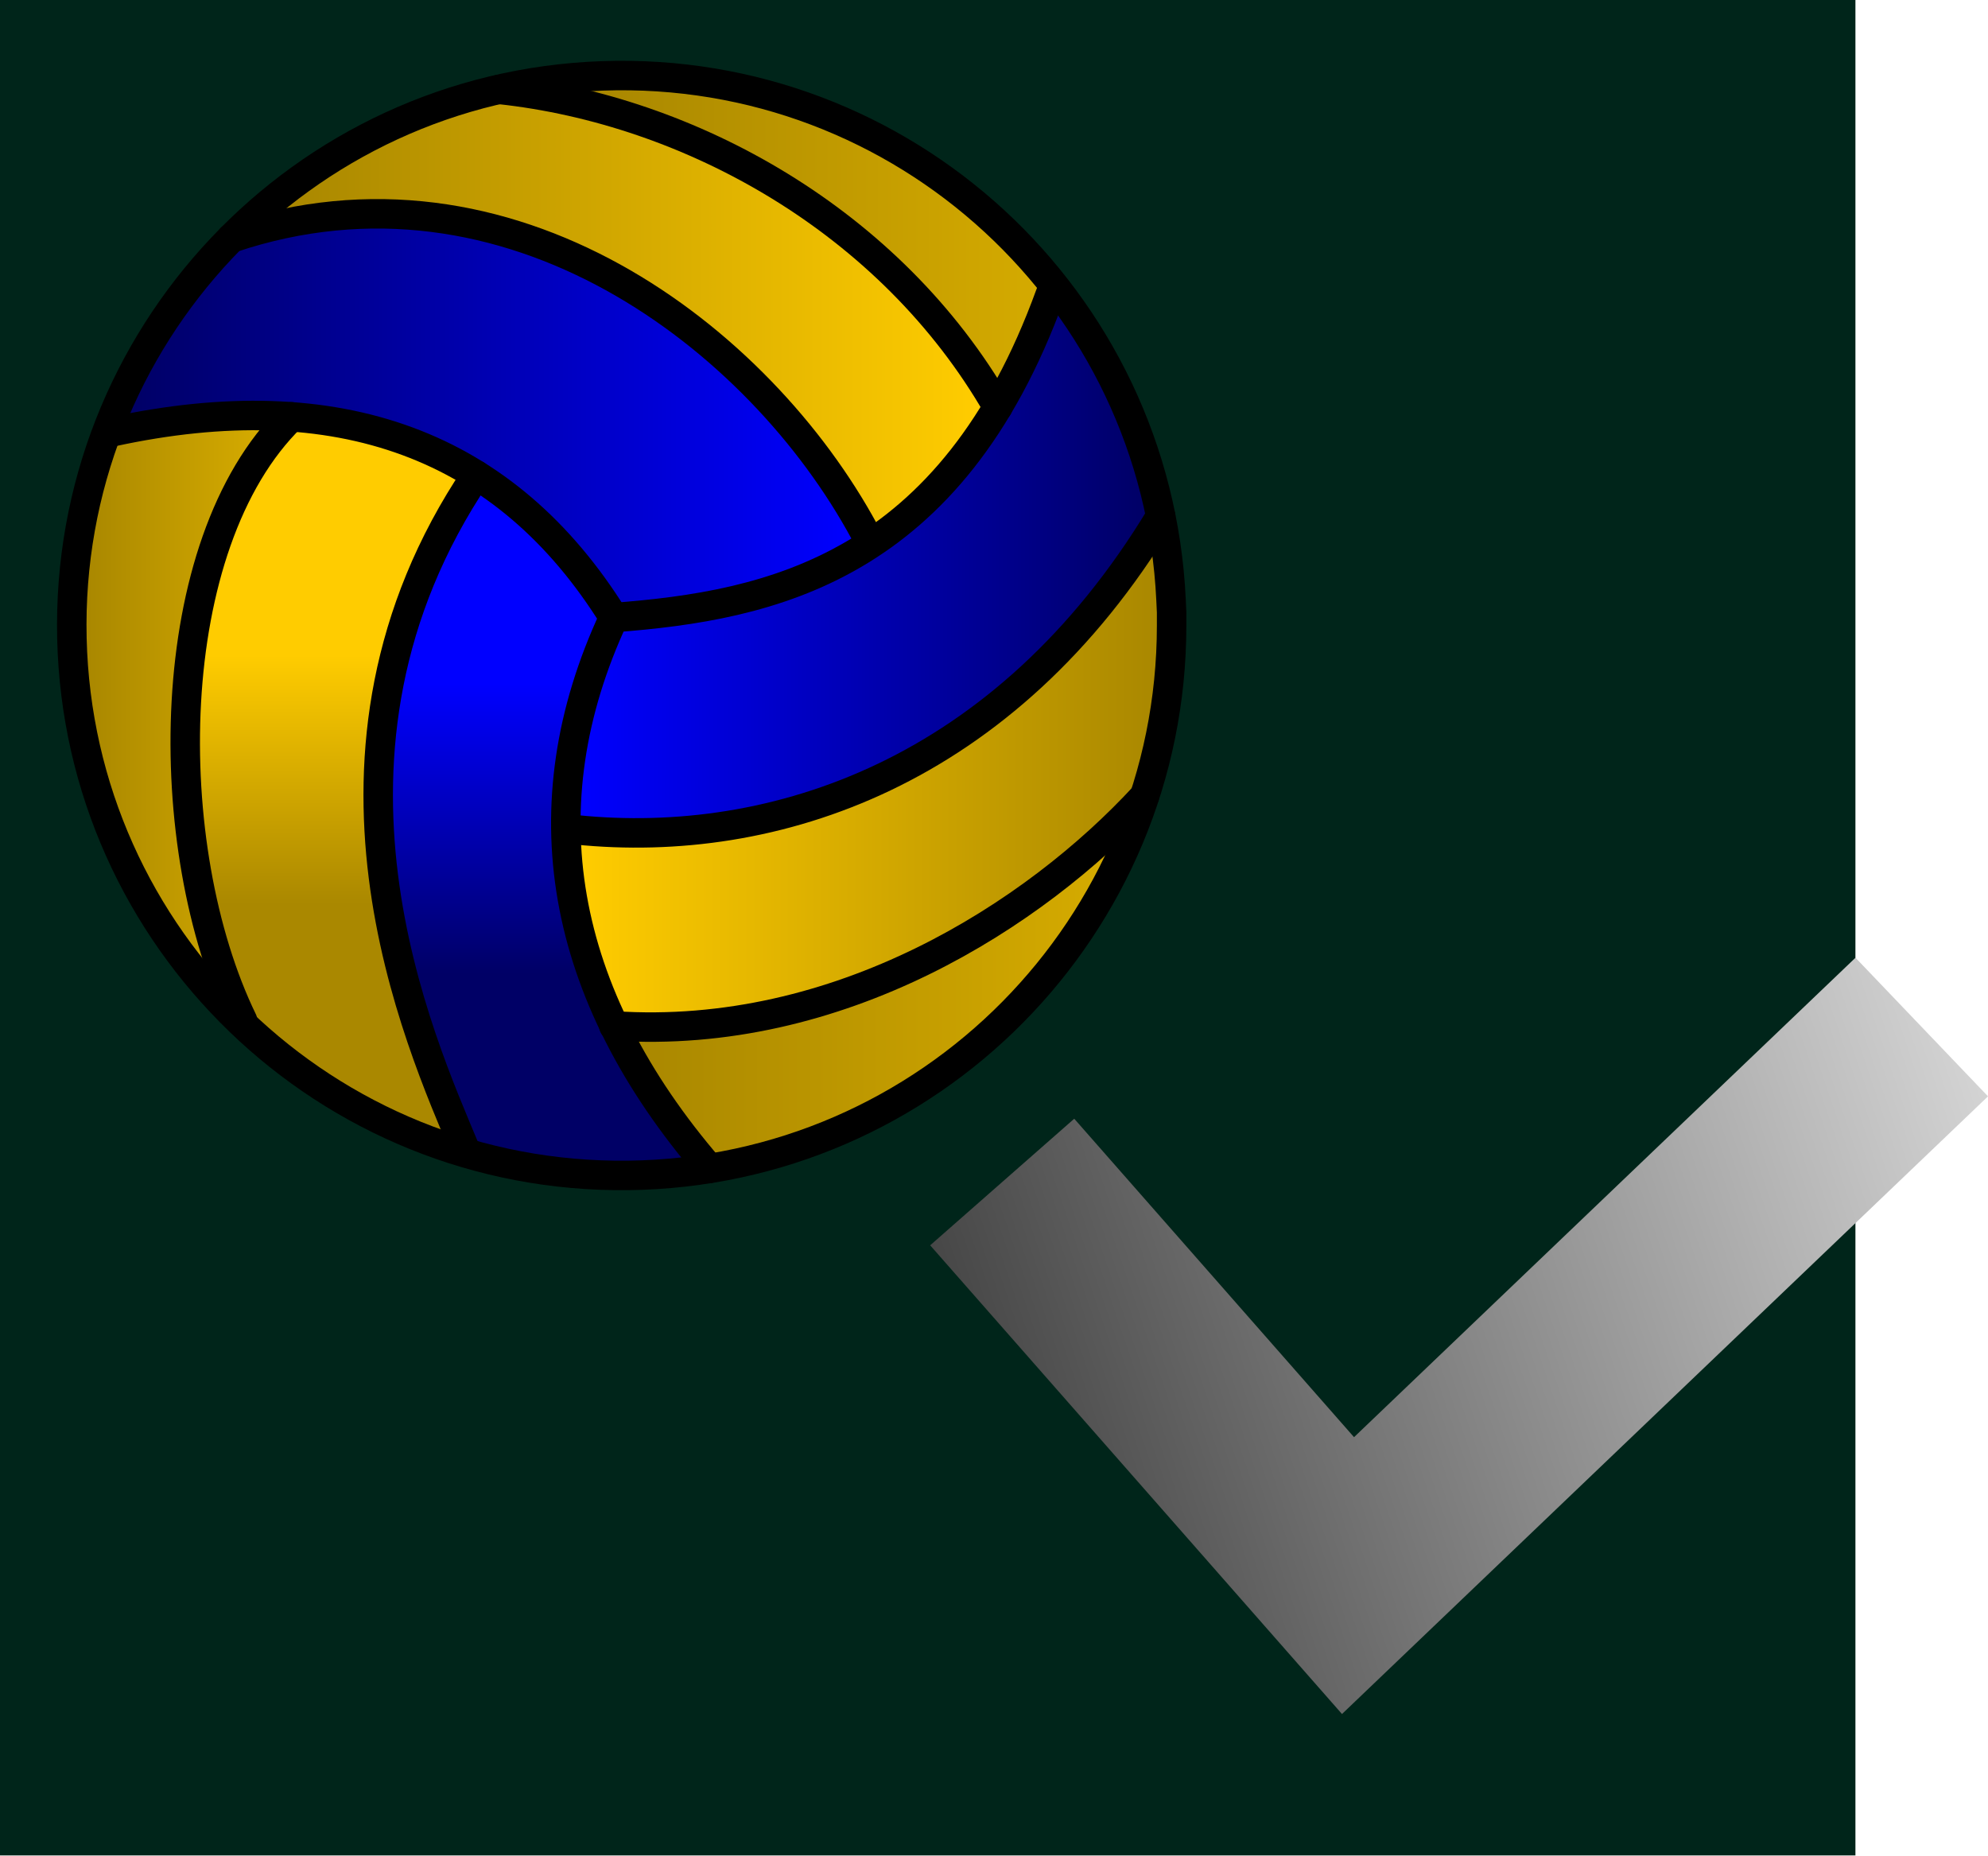
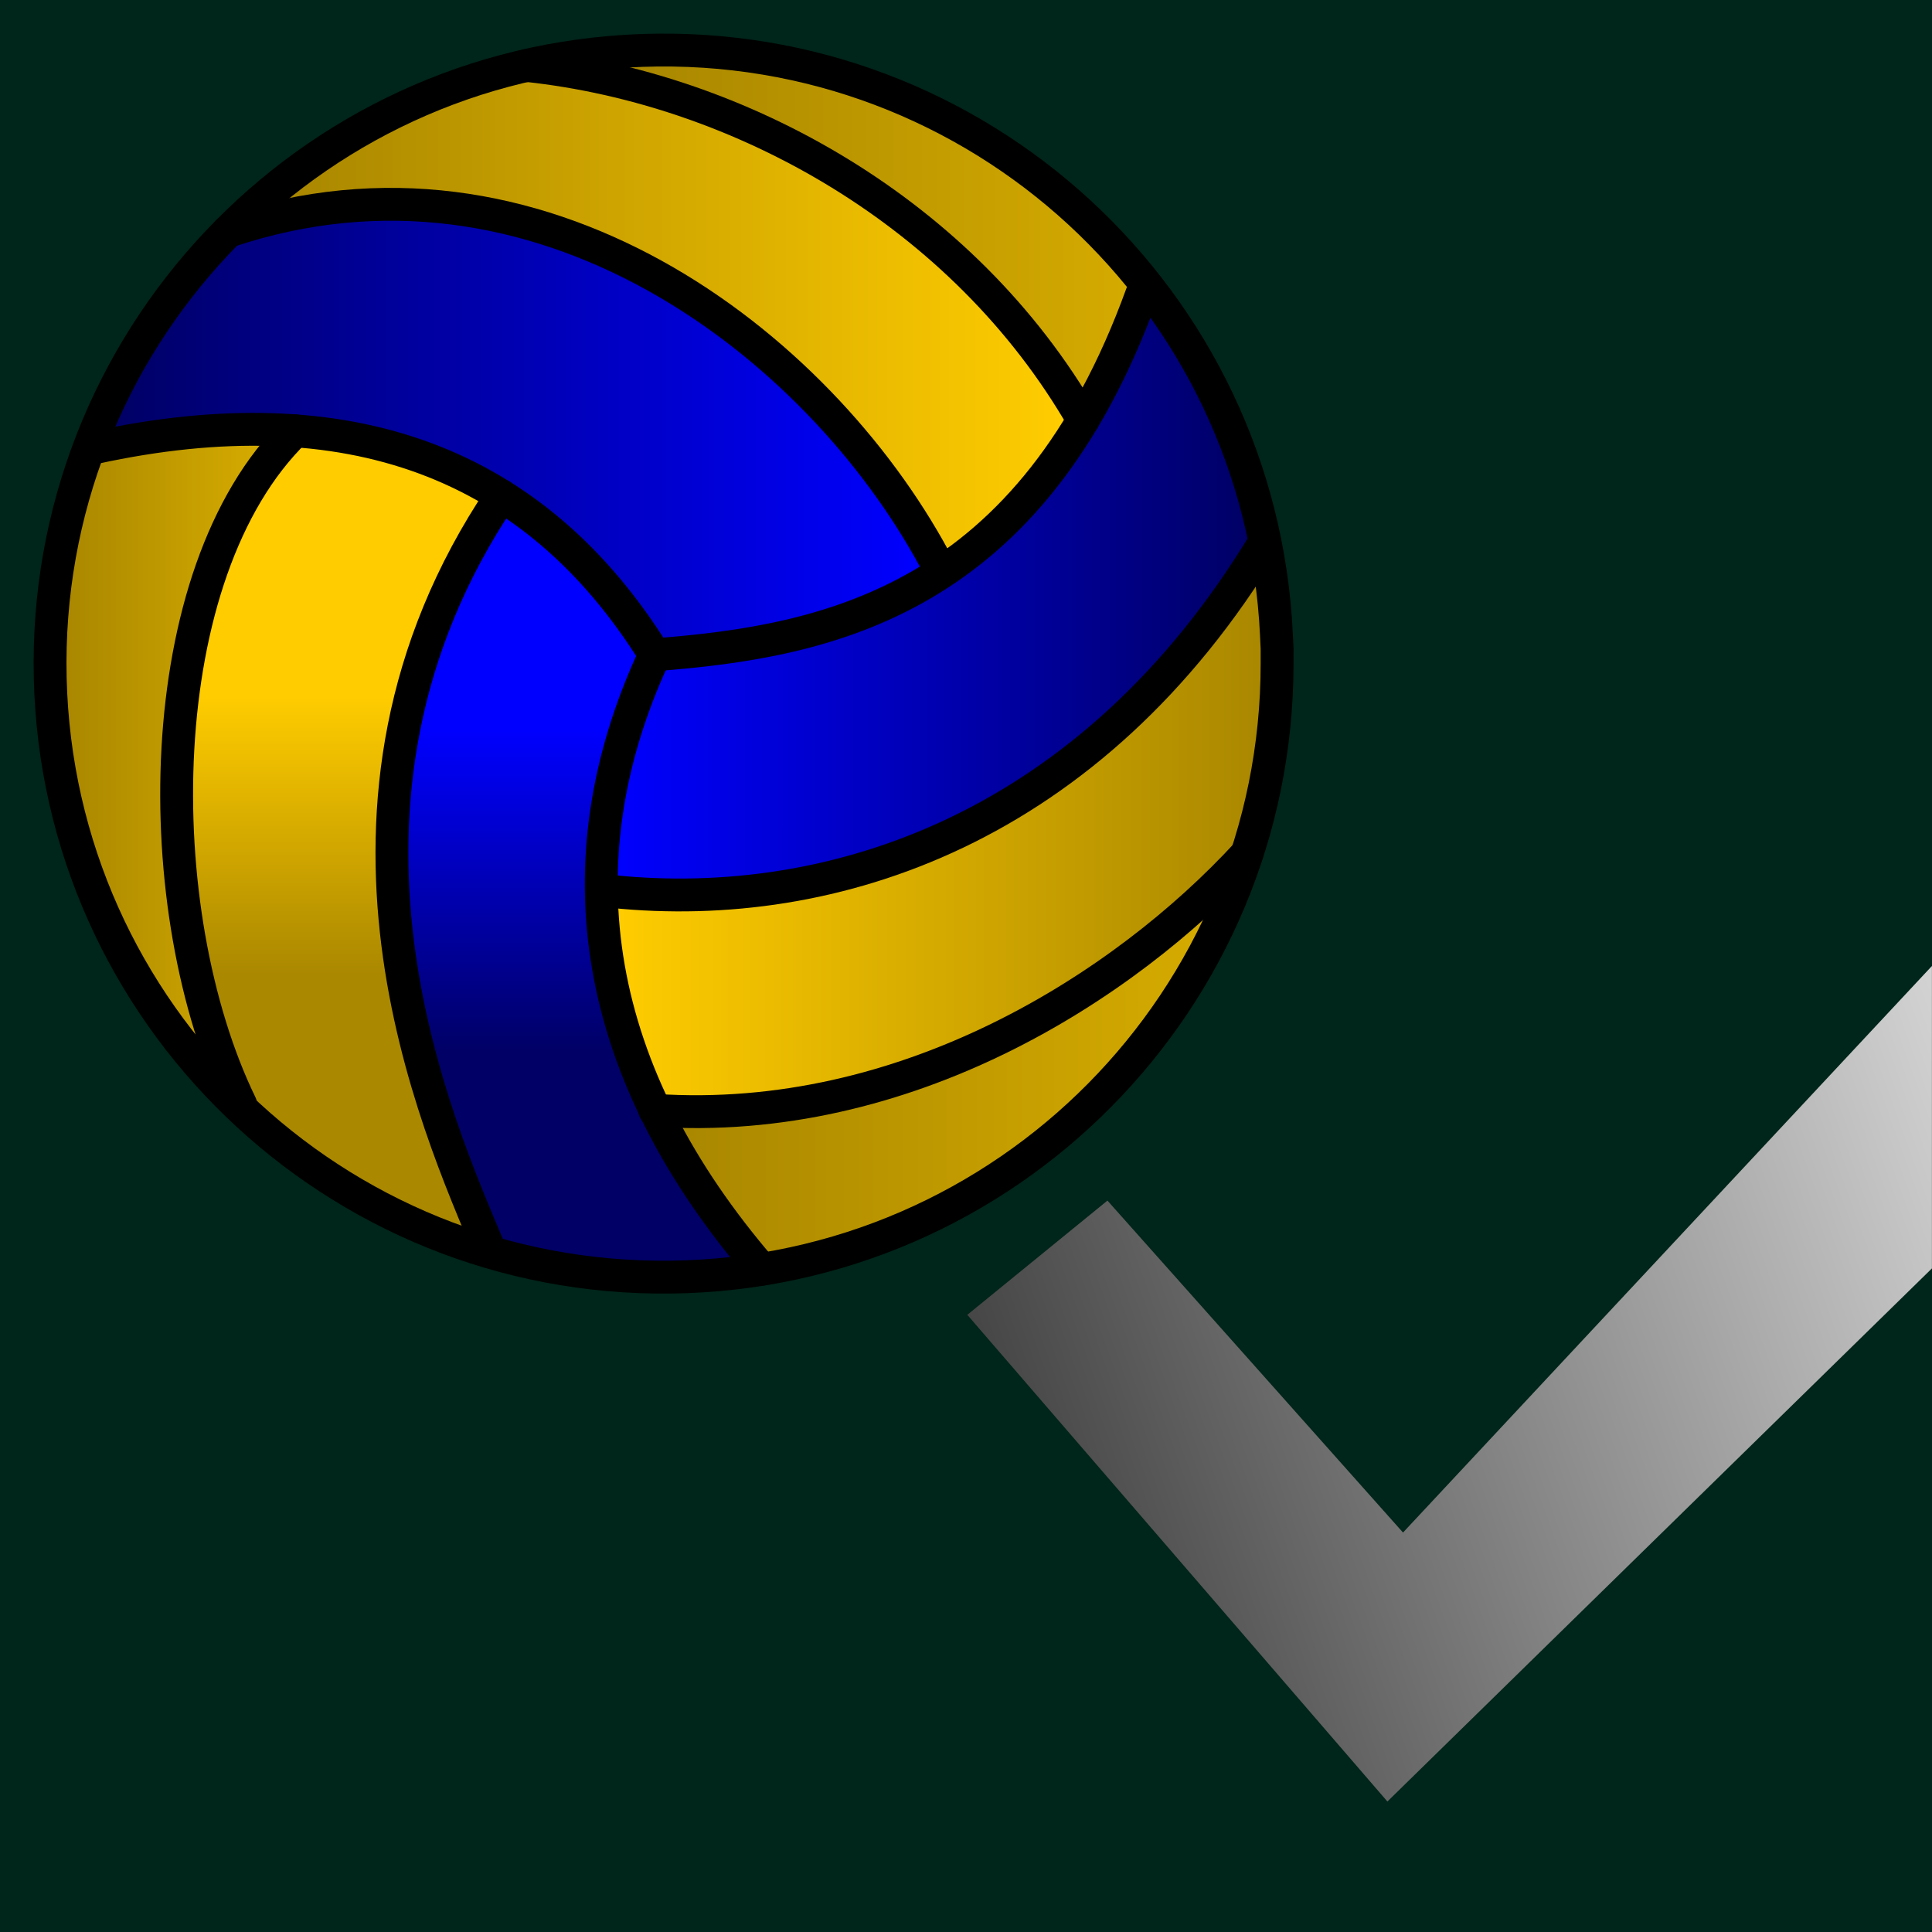
- <svg xmlns="http://www.w3.org/2000/svg" xmlns:xlink="http://www.w3.org/1999/xlink" width="123.217" height="115" viewBox="0 0 32.601 30.427" version="1.1" id="svg1" xml:space="preserve">
+ <svg xmlns="http://www.w3.org/2000/svg" xmlns:xlink="http://www.w3.org/1999/xlink" width="115" height="115" viewBox="0 0 30.427 30.427" version="1.1" id="svg1" xml:space="preserve">
  <defs id="defs1">
+     <linearGradient id="linearGradient5">
+       <stop style="stop-color:#464646;stop-opacity:1;" offset="0" id="stop5" />
+       <stop style="stop-color:#d3d3d3;stop-opacity:1;" offset="1" id="stop6" />
+     </linearGradient>
    <linearGradient id="linearGradient93">
      <stop style="stop-color:#d4aa00;stop-opacity:1;" offset="0" id="stop93" />
      <stop style="stop-color:#aa8800;stop-opacity:1;" offset="1" id="stop94" />
    </linearGradient>
    <linearGradient id="linearGradient91">
      <stop style="stop-color:#d4aa00;stop-opacity:1;" offset="0" id="stop91" />
      <stop style="stop-color:#aa8800;stop-opacity:1;" offset="1" id="stop92" />
    </linearGradient>
    <linearGradient id="linearGradient89">
      <stop style="stop-color:#d4aa00;stop-opacity:1;" offset="0" id="stop89" />
      <stop style="stop-color:#aa8800;stop-opacity:1;" offset="1" id="stop90" />
    </linearGradient>
    <linearGradient id="linearGradient86">
      <stop style="stop-color:#ffcc00;stop-opacity:1;" offset="0" id="stop86" />
      <stop style="stop-color:#aa8800;stop-opacity:1;" offset="1" id="stop87" />
    </linearGradient>
    <linearGradient id="linearGradient84">
      <stop style="stop-color:#ffcc00;stop-opacity:1;" offset="0" id="stop84" />
      <stop style="stop-color:#aa8800;stop-opacity:1;" offset="1" id="stop85" />
    </linearGradient>
    <linearGradient id="linearGradient82">
      <stop style="stop-color:#ffcc00;stop-opacity:1;" offset="0" id="stop82" />
      <stop style="stop-color:#aa8800;stop-opacity:1;" offset="1" id="stop83" />
    </linearGradient>
    <linearGradient id="linearGradient80">
      <stop style="stop-color:#0000ff;stop-opacity:1;" offset="0" id="stop80" />
      <stop style="stop-color:#000066;stop-opacity:1;" offset="1" id="stop81" />
    </linearGradient>
    <linearGradient id="linearGradient78">
      <stop style="stop-color:#0000ff;stop-opacity:1;" offset="0" id="stop78" />
      <stop style="stop-color:#000066;stop-opacity:1;" offset="1" id="stop79" />
    </linearGradient>
    <linearGradient id="linearGradient76">
      <stop style="stop-color:#0000ff;stop-opacity:1;" offset="0" id="stop76" />
      <stop style="stop-color:#000066;stop-opacity:1;" offset="1" id="stop77" />
    </linearGradient>
-     <linearGradient xlink:href="#linearGradient76" id="linearGradient77" x1="81.108" y1="36.133" x2="7.413" y2="36.133" gradientUnits="userSpaceOnUse" gradientTransform="matrix(0.2645833,0,0,0.2645833,0.3881503,1.621258)" />
-     <linearGradient xlink:href="#linearGradient78" id="linearGradient79" x1="53.052" y1="51.71" x2="110.839" y2="51.71" gradientUnits="userSpaceOnUse" gradientTransform="matrix(0.2645833,0,0,0.2645833,0.3881503,1.621258)" />
-     <linearGradient xlink:href="#linearGradient80" id="linearGradient81" x1="48.8" y1="63.408" x2="48.8" y2="92.91" gradientUnits="userSpaceOnUse" gradientTransform="matrix(0.2645833,0,0,0.2645833,0.3881503,1.621258)" />
-     <linearGradient xlink:href="#linearGradient82" id="linearGradient83" x1="93.75" y1="25.66" x2="24.137" y2="25.66" gradientUnits="userSpaceOnUse" gradientTransform="matrix(0.2645833,0,0,0.2645833,0.3881503,1.621258)" />
-     <linearGradient xlink:href="#linearGradient84" id="linearGradient85" x1="53.455" y1="74.019" x2="111.717" y2="74.019" gradientUnits="userSpaceOnUse" gradientTransform="matrix(0.2645833,0,0,0.2645833,0.3881503,1.621258)" />
-     <linearGradient xlink:href="#linearGradient86" id="linearGradient87" x1="27.572" y1="60.519" x2="27.572" y2="85.875" gradientUnits="userSpaceOnUse" gradientTransform="matrix(0.2645833,0,0,0.2645833,0.3881503,1.621258)" />
-     <linearGradient xlink:href="#linearGradient89" id="linearGradient90" x1="20.265" y1="63.731" x2="3.25" y2="63.731" gradientUnits="userSpaceOnUse" gradientTransform="matrix(0.2645833,0,0,0.2645833,0.3881503,1.621258)" />
-     <linearGradient xlink:href="#linearGradient91" id="linearGradient92" x1="99.659" y1="17.328" x2="56.038" y2="17.328" gradientUnits="userSpaceOnUse" gradientTransform="matrix(0.2645833,0,0,0.2645833,0.3881503,1.621258)" />
-     <linearGradient xlink:href="#linearGradient93" id="linearGradient94" x1="105.712" y1="96.53" x2="59.751" y2="96.53" gradientUnits="userSpaceOnUse" gradientTransform="matrix(0.2645833,0,0,0.2645833,0.3881503,1.621258)" />
-     <linearGradient xlink:href="#linearGradient3" id="linearGradient30" gradientUnits="userSpaceOnUse" gradientTransform="matrix(0.6617861,0,0,0.6590831,13.42287,17.35562)" x1="3.613" y1="7.657" x2="28.305" y2="-0.692" />
-     <linearGradient id="linearGradient3">
-       <stop style="stop-color:#464646;stop-opacity:1;" offset="0" id="stop2" />
-       <stop style="stop-color:#d3d3d3;stop-opacity:1;" offset="1" id="stop3" />
-     </linearGradient>
+     <linearGradient xlink:href="#linearGradient5" id="linearGradient6" x1="10" y1="30" x2="25" y2="36" gradientUnits="userSpaceOnUse" gradientTransform="rotate(-41.68145,0.4116479,18.47859)" />
+     <linearGradient xlink:href="#linearGradient78" id="linearGradient7" gradientUnits="userSpaceOnUse" gradientTransform="matrix(0.283482,0,0,0.2834822,-0.2785801,0.852777)" x1="53.052" y1="51.71" x2="110.839" y2="51.71" />
+     <linearGradient xlink:href="#linearGradient80" id="linearGradient8" gradientUnits="userSpaceOnUse" gradientTransform="matrix(0.283482,0,0,0.2834822,-0.2785801,0.852777)" x1="48.8" y1="63.408" x2="48.8" y2="92.91" />
+     <linearGradient xlink:href="#linearGradient76" id="linearGradient9" gradientUnits="userSpaceOnUse" gradientTransform="matrix(0.283482,0,0,0.2834822,-0.2785801,0.852777)" x1="81.108" y1="36.133" x2="7.413" y2="36.133" />
+     <linearGradient xlink:href="#linearGradient86" id="linearGradient10" gradientUnits="userSpaceOnUse" gradientTransform="matrix(0.283482,0,0,0.2834822,-0.2785801,0.852777)" x1="27.572" y1="60.519" x2="27.572" y2="85.875" />
+     <linearGradient xlink:href="#linearGradient84" id="linearGradient11" gradientUnits="userSpaceOnUse" gradientTransform="matrix(0.283482,0,0,0.2834822,-0.2785801,0.852777)" x1="53.455" y1="74.019" x2="111.717" y2="74.019" />
+     <linearGradient xlink:href="#linearGradient82" id="linearGradient12" gradientUnits="userSpaceOnUse" gradientTransform="matrix(0.283482,0,0,0.2834822,-0.2785801,0.852777)" x1="93.75" y1="25.66" x2="24.137" y2="25.66" />
+     <linearGradient xlink:href="#linearGradient91" id="linearGradient13" gradientUnits="userSpaceOnUse" gradientTransform="matrix(0.283482,0,0,0.2834822,-0.2785801,0.852777)" x1="99.659" y1="17.328" x2="56.038" y2="17.328" />
+     <linearGradient xlink:href="#linearGradient93" id="linearGradient14" gradientUnits="userSpaceOnUse" gradientTransform="matrix(0.283482,0,0,0.2834822,-0.2785801,0.852777)" x1="105.712" y1="96.53" x2="59.751" y2="96.53" />
+     <linearGradient xlink:href="#linearGradient89" id="linearGradient15" gradientUnits="userSpaceOnUse" gradientTransform="matrix(0.283482,0,0,0.2834822,-0.2785801,0.852777)" x1="20.265" y1="63.731" x2="3.25" y2="63.731" />
  </defs>
  <g id="g124" style="display:inline">
    <rect style="display:inline;opacity:1;fill:#00251a;fill-opacity:1;stroke:none;stroke-width:41.832;stroke-linecap:round;stroke-linejoin:round" id="rect1" width="30.427" height="30.427" x="-1.7763568e-15" y="-1.7763568e-15" />
-     <g id="g34" style="display:inline">
-       <path style="display:inline;fill:none;fill-opacity:1;stroke:url(#linearGradient30);stroke-width:3.145;stroke-linecap:square;stroke-dasharray:none" d="m 17.473,20.565 4.633,5.273 8.272,-7.909" id="path4" />
-       <g id="g23" style="display:inline" transform="matrix(0.6087163,0,0,0.6087155,0.6984183,0.00974257)">
-         <path style="opacity:1;fill:url(#linearGradient79);stroke:none;stroke-width:0.198;stroke-linecap:round;stroke-linejoin:round;stroke-miterlimit:0;stroke-dasharray:none;stroke-opacity:1;paint-order:normal" d="m 14.761,22.072 -0.353,-0.018 -0.02,-0.757 c -0.02,-0.764 0.253,-1.646 0.467,-2.392 0.171,-0.599 0.593,-1.926 0.672,-2.014 0.025,-0.028 0.581,-0.042 1.07,-0.098 4.305,-0.493 7.03,-2.111 9.089,-5.274 0.402,-0.617 1.122,-1.926 1.391,-2.589 0.085,-0.209 0.251,-0.487 0.279,-0.487 0.088,0 0.965,1.284 1.362,2.104 0.4,0.826 0.985,2.419 1.055,2.928 0.039,0.283 6.06e-4,0.574 -0.481,1.286 -2.74,4.046 -6.48,6.468 -10.876,7.151 -0.679,0.106 -2.739,0.432 -3.22,0.22 z" id="path5" />
-         <path style="opacity:1;fill:url(#linearGradient81);stroke:none;stroke-width:0.198;stroke-linecap:round;stroke-linejoin:round;stroke-miterlimit:0;stroke-dasharray:none;stroke-opacity:1;paint-order:normal" d="m 14.777,31.245 c -0.96,0.095 -1.77,-0.083 -2.616,-0.328 L 11.662,30.772 11.235,29.719 C 9.945,26.543 9.38,24.029 9.386,21.337 c 0.005,-2.198 0.355,-4.037 1.197,-5.968 0.306,-0.702 1.117,-2.202 1.188,-2.176 0.167,0.061 1.331,1.095 1.727,1.517 0.474,0.505 1.546,1.851 1.546,1.957 0,0.031 -0.192,0.425 -0.335,0.792 -0.707,1.814 -0.998,3.249 -0.937,5.133 0.087,2.69 1.04,5.152 2.854,7.644 0.317,0.435 0.699,0.986 0.691,0.99 -0.098,0.051 -1.285,0.051 -2.026,0.041 -0.653,-0.009 -0.377,-0.036 -0.514,-0.022 z" id="path6" />
-         <path style="opacity:1;fill:url(#linearGradient77);stroke:none;stroke-width:0.198;stroke-linecap:round;stroke-linejoin:round;stroke-miterlimit:0;stroke-dasharray:none;stroke-opacity:1;paint-order:normal" d="M 14.995,15.385 C 12.398,11.923 8.673,10.444 4.015,10.945 c -0.491,0.053 -1.031,0.103 -1.213,0.137 -0.182,0.035 -0.487,0.092 -0.498,0.081 -0.051,-0.051 0.612,-1.697 1.046,-2.356 0.634,-0.96 1.512,-2.004 1.814,-2.153 0.319,-0.158 1.833,-0.437 2.655,-0.533 0.984,-0.115 2.605,-0.071 3.595,0.136 3.145,0.656 6.24,2.647 8.588,5.44 0.524,0.623 1.47,1.944 1.733,2.384 l 0.29,0.484 -0.94,0.476 c -0.823,0.417 -1.935,0.92 -2.88,1.103 -0.608,0.117 -2.415,0.135 -2.617,0.131 -0.037,-7.15e-4 -0.071,-0.193 -0.398,-0.629 z" id="path7" />
-         <path style="opacity:1;fill:url(#linearGradient87);stroke:none;stroke-width:0.198;stroke-linecap:round;stroke-linejoin:round;stroke-miterlimit:0;stroke-dasharray:none;stroke-opacity:1;paint-order:normal" d="m 9.516,30.06 c -1.803,-0.791 -3.761,-2.168 -4.107,-2.854 -0.468,-0.927 -0.878,-2.826 -1.123,-4.391 -0.129,-0.822 -0.187,-1.197 -0.188,-2.858 -5.03e-4,-1.693 0.132,-2.288 0.264,-3.047 0.37,-2.134 0.888,-3.519 1.853,-4.726 l 0.529,-0.662 0.66,0.079 c 0.586,0.07 1.446,0.231 2.035,0.431 0.565,0.192 1.891,0.799 1.891,0.87 0,0.027 -0.366,0.407 -0.555,0.729 -0.666,1.132 -1.217,2.626 -1.568,4.019 -0.898,3.561 -0.583,7.225 1.132,11.525 0.145,0.364 0.457,1.241 0.475,1.286 0.048,0.12 -0.289,-0.025 -0.912,-0.298 z" id="path8" />
-         <path style="opacity:1;fill:url(#linearGradient85);stroke:none;stroke-width:0.198;stroke-linecap:round;stroke-linejoin:round;stroke-miterlimit:0;stroke-dasharray:none;stroke-opacity:1;paint-order:normal" d="M 15.332,26.681 C 14.872,25.648 14.565,24.426 14.461,23.309 l -0.064,-0.68 1.541,0.085 c 2.301,-0.003 3.977,-0.305 5.981,-1.109 2.925,-1.174 5.562,-3.302 7.545,-6.117 0.285,-0.404 0.465,-0.733 0.506,-0.547 0.023,0.103 0.093,1.066 0.096,1.775 0.008,1.589 -0.164,2.825 -0.543,4.098 -0.124,0.416 -0.14,0.597 -0.794,1.222 -1.477,1.41 -3.116,2.553 -4.893,3.44 -2.375,1.187 -4.598,1.951 -6.984,1.859 l -1.25,-0.048 z" id="path9" />
-         <path style="opacity:1;fill:url(#linearGradient83);stroke:none;stroke-width:0.198;stroke-linecap:round;stroke-linejoin:round;stroke-miterlimit:0;stroke-dasharray:none;stroke-opacity:1;paint-order:normal" d="m 22.188,13.801 c -0.045,-0.098 -0.291,-0.407 -0.564,-0.822 C 18.858,8.791 14.363,6.151 10.024,5.679 8.96,5.563 7.438,5.501 6.579,5.674 6.391,5.712 6.653,5.443 6.939,5.223 8.182,4.265 10.006,3.331 11.71,2.837 c 0.579,-0.168 0.831,-0.154 1.501,-0.049 4.837,0.757 9.09,3.525 11.676,7.412 0.2,0.3 0.45,0.699 0.45,0.739 0,0.117 -0.397,0.949 -0.936,1.592 -0.414,0.493 -1.786,1.61 -1.967,1.676 -0.028,0.01 -0.201,-0.308 -0.245,-0.406 z" id="path10" />
-         <path style="opacity:1;fill:url(#linearGradient92);stroke:none;stroke-width:0.281;stroke-linecap:round;stroke-linejoin:round;stroke-miterlimit:0;stroke-dasharray:none;stroke-opacity:1;paint-order:normal" d="M 25.119,9.425 C 23.065,6.529 19.794,4.404 16.185,2.998 L 14.519,2.348 15.988,2.323 c 1.945,-0.033 4.034,0.538 5.798,1.36 1.596,0.744 3.817,2.034 4.609,3.443 l 0.577,0.617 -0.518,1.276 c -0.238,0.586 -0.672,1.275 -0.715,1.315 -0.042,0.04 -0.364,-0.546 -0.621,-0.909 z" id="path21" />
-         <path style="opacity:1;fill:url(#linearGradient94);stroke:none;stroke-width:0.281;stroke-linecap:round;stroke-linejoin:round;stroke-miterlimit:0;stroke-dasharray:none;stroke-opacity:1;paint-order:normal" d="m 17.567,30.508 c -0.358,-0.414 -1.594,-2.37 -1.594,-2.484 0,-0.036 0.677,-0.05 1.23,-0.083 2.57,-0.15 4.999,-0.901 7.499,-2.258 0.957,-0.519 2.269,-1.44 2.995,-2.054 0.27,-0.229 1.089,-0.866 1.089,-0.819 0,0.142 -1.105,2.187 -1.595,2.835 -0.673,0.89 -2.192,2.305 -3.15,2.983 -1.14,0.807 -3.01,1.754 -4.261,2.109 -1.602,0.455 -1.514,0.584 -1.906,0.13 z" id="path22" />
-         <path style="opacity:1;fill:url(#linearGradient90);stroke:none;stroke-width:0.281;stroke-linecap:round;stroke-linejoin:round;stroke-miterlimit:0;stroke-dasharray:none;stroke-opacity:1;paint-order:normal" d="m 3.373,24.648 c -1.995,-3.408 -2.882,-7.47 -1.885,-11.418 0.149,-0.589 0.411,-1.212 0.451,-1.252 0.118,-0.118 1.788,-0.431 2.838,-0.496 l 1.243,-0.021 -0.437,0.605 c -1.801,2.492 -2.495,6.658 -1.888,10.852 0.078,0.54 0.283,1.327 0.381,1.711 0.097,0.384 0.26,1.19 0.24,1.211 -0.021,0.021 -0.489,-0.419 -0.757,-0.877 z" id="path23" />
+     <g id="g96" style="display:inline">
+       <path style="fill:url(#linearGradient6);stroke:none;stroke-width:1.323;stroke-linecap:round;stroke-linejoin:round;stroke-miterlimit:0" d="m 15.234,20.707 2.207,-1.799 4.655,5.228 8.33,-8.923 v 4.763 l -8.576,8.396" id="path67" />
+       <g id="g85" style="display:inline" transform="matrix(0.6087163,0,0,0.6087155,0.6984183,0.00974257)">
+         <path style="opacity:1;fill:url(#linearGradient7);stroke:none;stroke-width:0.213;stroke-linecap:round;stroke-linejoin:round;stroke-miterlimit:0;stroke-dasharray:none;stroke-opacity:1;paint-order:normal" d="m 15.121,22.765 -0.378,-0.019 -0.021,-0.811 c -0.021,-0.818 0.272,-1.763 0.5,-2.563 0.183,-0.642 0.636,-2.064 0.72,-2.158 0.027,-0.03 0.622,-0.045 1.146,-0.105 4.613,-0.528 7.532,-2.262 9.738,-5.651 0.43,-0.661 1.202,-2.064 1.49,-2.773 0.091,-0.224 0.269,-0.522 0.299,-0.522 0.094,0 1.034,1.375 1.459,2.254 0.428,0.885 1.055,2.592 1.13,3.137 0.042,0.303 6.49e-4,0.615 -0.516,1.378 -2.936,4.335 -6.943,6.93 -11.653,7.662 -0.728,0.113 -2.934,0.463 -3.45,0.235 z" id="path77" />
+         <path style="opacity:1;fill:url(#linearGradient8);stroke:none;stroke-width:0.213;stroke-linecap:round;stroke-linejoin:round;stroke-miterlimit:0;stroke-dasharray:none;stroke-opacity:1;paint-order:normal" d="m 15.138,32.593 c -1.029,0.102 -1.896,-0.089 -2.802,-0.351 l -0.536,-0.155 -0.458,-1.128 C 9.961,27.555 9.355,24.862 9.362,21.977 c 0.005,-2.354 0.38,-4.325 1.283,-6.394 0.328,-0.752 1.196,-2.359 1.273,-2.331 0.179,0.065 1.426,1.173 1.85,1.626 0.508,0.541 1.657,1.983 1.657,2.096 0,0.033 -0.205,0.455 -0.359,0.848 -0.758,1.944 -1.069,3.481 -1.004,5.5 0.093,2.883 1.115,5.52 3.057,8.19 0.339,0.466 0.749,1.057 0.741,1.061 -0.105,0.054 -1.376,0.054 -2.17,0.044 -0.7,-0.009 -0.404,-0.038 -0.551,-0.024 z" id="path78" />
+         <path style="opacity:1;fill:url(#linearGradient9);stroke:none;stroke-width:0.213;stroke-linecap:round;stroke-linejoin:round;stroke-miterlimit:0;stroke-dasharray:none;stroke-opacity:1;paint-order:normal" d="M 15.371,15.599 C 12.589,11.891 8.598,10.305 3.608,10.842 3.081,10.899 2.503,10.952 2.308,10.99 2.113,11.027 1.787,11.088 1.774,11.076 1.72,11.021 2.43,9.257 2.895,8.552 3.575,7.524 4.516,6.405 4.839,6.246 5.181,6.077 6.803,5.777 7.683,5.675 8.737,5.552 10.475,5.599 11.535,5.82 c 3.37,0.703 6.686,2.836 9.202,5.829 0.561,0.667 1.575,2.083 1.857,2.554 l 0.31,0.519 -1.007,0.51 c -0.882,0.446 -2.073,0.986 -3.086,1.182 -0.652,0.126 -2.588,0.145 -2.804,0.14 -0.04,-7.66e-4 -0.076,-0.207 -0.427,-0.674 z" id="path79" />
+         <path style="opacity:1;fill:url(#linearGradient10);stroke:none;stroke-width:0.213;stroke-linecap:round;stroke-linejoin:round;stroke-miterlimit:0;stroke-dasharray:none;stroke-opacity:1;paint-order:normal" d="M 9.501,31.323 C 7.569,30.476 5.472,29 5.101,28.265 4.599,27.272 4.16,25.238 3.897,23.561 3.76,22.68 3.697,22.278 3.697,20.499 3.696,18.684 3.838,18.047 3.979,17.234 4.376,14.948 4.931,13.464 5.964,12.171 l 0.567,-0.709 0.707,0.084 c 0.628,0.075 1.549,0.248 2.18,0.462 0.605,0.205 2.026,0.856 2.026,0.932 0,0.029 -0.392,0.436 -0.595,0.781 -0.714,1.213 -1.304,2.813 -1.68,4.306 -0.962,3.816 -0.625,7.741 1.213,12.348 0.156,0.39 0.49,1.329 0.509,1.378 0.051,0.129 -0.309,-0.027 -0.977,-0.32 z" id="path80" />
+         <path style="opacity:1;fill:url(#linearGradient11);stroke:none;stroke-width:0.213;stroke-linecap:round;stroke-linejoin:round;stroke-miterlimit:0;stroke-dasharray:none;stroke-opacity:1;paint-order:normal" d="M 15.733,27.702 C 15.239,26.596 14.911,25.286 14.799,24.089 l -0.068,-0.728 1.651,0.091 c 2.466,-0.003 4.261,-0.327 6.408,-1.189 3.134,-1.258 5.959,-3.538 8.083,-6.554 0.305,-0.433 0.498,-0.785 0.543,-0.586 0.025,0.111 0.099,1.142 0.103,1.902 0.009,1.703 -0.176,3.027 -0.581,4.391 -0.133,0.446 -0.15,0.64 -0.851,1.309 -1.582,1.511 -3.339,2.735 -5.242,3.686 -2.545,1.271 -4.926,2.091 -7.483,1.992 l -1.339,-0.051 z" id="path81" />
+         <path style="opacity:1;fill:url(#linearGradient12);stroke:none;stroke-width:0.213;stroke-linecap:round;stroke-linejoin:round;stroke-miterlimit:0;stroke-dasharray:none;stroke-opacity:1;paint-order:normal" d="M 23.078,13.902 C 23.03,13.797 22.767,13.466 22.474,13.022 19.51,8.534 14.694,5.706 10.046,5.201 8.905,5.077 7.275,5.009 6.355,5.195 6.153,5.236 6.433,4.948 6.74,4.711 8.072,3.685 10.026,2.684 11.852,2.155 c 0.62,-0.18 0.891,-0.165 1.608,-0.053 5.182,0.811 9.739,3.777 12.51,7.941 0.214,0.322 0.482,0.749 0.482,0.792 0,0.125 -0.425,1.016 -1.003,1.706 -0.443,0.529 -1.913,1.725 -2.108,1.796 -0.03,0.011 -0.215,-0.329 -0.263,-0.435 z" id="path82" />
+         <path style="opacity:1;fill:url(#linearGradient13);stroke:none;stroke-width:0.301;stroke-linecap:round;stroke-linejoin:round;stroke-miterlimit:0;stroke-dasharray:none;stroke-opacity:1;paint-order:normal" d="M 26.218,9.214 C 24.018,6.111 20.514,3.835 16.647,2.327 l -1.785,-0.696 1.575,-0.027 c 2.084,-0.035 4.322,0.576 6.212,1.457 1.71,0.797 4.09,2.18 4.939,3.689 l 0.618,0.661 -0.555,1.367 c -0.255,0.628 -0.72,1.366 -0.766,1.408 -0.045,0.043 -0.39,-0.585 -0.666,-0.974 z" id="path83" />
+         <path style="opacity:1;fill:url(#linearGradient14);stroke:none;stroke-width:0.301;stroke-linecap:round;stroke-linejoin:round;stroke-miterlimit:0;stroke-dasharray:none;stroke-opacity:1;paint-order:normal" d="m 18.128,31.803 c -0.383,-0.443 -1.708,-2.54 -1.708,-2.661 0,-0.038 0.725,-0.054 1.318,-0.089 2.754,-0.161 5.356,-0.966 8.035,-2.42 1.026,-0.557 2.431,-1.543 3.209,-2.201 0.289,-0.245 1.167,-0.928 1.167,-0.877 0,0.152 -1.184,2.343 -1.709,3.038 -0.721,0.954 -2.349,2.47 -3.375,3.196 -1.221,0.864 -3.225,1.879 -4.566,2.26 -1.717,0.487 -1.622,0.625 -2.042,0.139 z" id="path84" />
+         <path style="opacity:1;fill:url(#linearGradient15);stroke:none;stroke-width:0.301;stroke-linecap:round;stroke-linejoin:round;stroke-miterlimit:0;stroke-dasharray:none;stroke-opacity:1;paint-order:normal" d="M 2.919,25.525 C 0.782,21.873 -0.169,17.521 0.9,13.291 1.059,12.66 1.34,11.993 1.383,11.95 1.509,11.824 3.298,11.488 4.423,11.419 l 1.332,-0.023 -0.468,0.648 c -1.929,2.67 -2.673,7.133 -2.023,11.627 0.084,0.579 0.304,1.422 0.408,1.833 0.104,0.411 0.279,1.276 0.257,1.298 -0.022,0.022 -0.524,-0.449 -0.811,-0.94 z" id="path85" />
      </g>
-       <g id="g33" style="display:inline" transform="matrix(0.6087163,0,0,0.6087155,0.6984183,0.00974257)">
-         <path style="display:inline;opacity:1;fill:none;stroke:#000000;stroke-width:0.794;stroke-linecap:square;stroke-linejoin:miter;stroke-miterlimit:0;stroke-dasharray:none;stroke-opacity:1;paint-order:normal" id="path24" d="M 30.416,16.835 A 14.815,14.816 0 0 1 15.775,31.65 14.815,14.816 0 0 1 0.79,17.184 14.815,14.816 0 0 1 15.078,2.028 14.815,14.816 0 0 1 30.4,16.138" />
-         <path style="display:inline;opacity:1;fill:none;stroke:#000000;stroke-width:0.794;stroke-linecap:round;stroke-linejoin:round;stroke-miterlimit:0;stroke-dasharray:none;stroke-opacity:1;paint-order:normal" d="M 15.388,16.621 C 12.488,11.956 7.978,10.289 1.859,11.621" id="path25" />
-         <path style="display:inline;opacity:1;fill:none;stroke:#000000;stroke-width:0.794;stroke-linecap:round;stroke-linejoin:round;stroke-miterlimit:0;stroke-dasharray:none;stroke-opacity:1;paint-order:normal" d="m 15.388,16.621 c 4.239,-0.321 9.084,-1.327 11.76,-8.708" id="path26" />
-         <path style="display:inline;opacity:1;fill:none;stroke:#000000;stroke-width:0.794;stroke-linecap:round;stroke-linejoin:round;stroke-miterlimit:0;stroke-dasharray:none;stroke-opacity:1;paint-order:normal" d="m 15.388,16.621 c -2.363,5.075 -1.475,10.13 2.579,14.839" id="path27" />
-         <path style="display:inline;opacity:1;fill:none;stroke:#000000;stroke-width:0.794;stroke-linecap:round;stroke-linejoin:round;stroke-miterlimit:0;stroke-dasharray:none;stroke-opacity:1;paint-order:normal" d="M 5.086,6.398 C 12.58,3.877 19.319,9.1 22.14,14.307" id="path28" />
-         <path style="display:inline;opacity:1;fill:none;stroke:#000000;stroke-width:0.794;stroke-linecap:round;stroke-linejoin:round;stroke-miterlimit:0;stroke-dasharray:none;stroke-opacity:1;paint-order:normal" d="m 12.298,2.392 c 5.151,0.552 10.55,3.551 13.433,8.561" id="path29" />
-         <path style="display:inline;opacity:1;fill:none;stroke:#000000;stroke-width:0.794;stroke-linecap:round;stroke-linejoin:round;stroke-miterlimit:0;stroke-dasharray:none;stroke-opacity:1;paint-order:normal" d="m 15.388,27.621 c 6.063,0.405 11.337,-2.978 14.297,-6.19" id="path30" />
-         <path style="display:inline;opacity:1;fill:none;stroke:#000000;stroke-width:0.794;stroke-linecap:round;stroke-linejoin:round;stroke-miterlimit:0;stroke-dasharray:none;stroke-opacity:1;paint-order:normal" d="M 14.388,22.341 C 19.698,22.878 25.933,20.824 30.121,13.892" id="path31" />
-         <path style="display:inline;opacity:1;fill:none;stroke:#000000;stroke-width:0.794;stroke-linecap:round;stroke-linejoin:round;stroke-miterlimit:0;stroke-dasharray:none;stroke-opacity:1;paint-order:normal" d="m 6.703,11.213 c -3.535,3.446 -3.575,11.611 -1.315,16.267" id="path32" />
-         <path style="display:inline;opacity:1;fill:none;stroke:#000000;stroke-width:0.794;stroke-linecap:round;stroke-linejoin:round;stroke-miterlimit:0;stroke-dasharray:none;stroke-opacity:1;paint-order:normal" d="M 11.685,12.783 C 6.626,20.299 10.164,28.023 11.388,30.965" id="path33" />
+       <g id="g95" style="display:inline" transform="matrix(0.6087163,0,0,0.6087155,0.6984183,0.00974257)">
+         <path style="display:inline;opacity:1;fill:none;stroke:#000000;stroke-width:0.85;stroke-linecap:square;stroke-linejoin:miter;stroke-miterlimit:0;stroke-dasharray:none;stroke-opacity:1;paint-order:normal" id="path86" d="M 31.894,17.153 A 15.873,15.874 0 0 1 16.207,33.026 15.873,15.874 0 0 1 0.152,17.527 15.873,15.874 0 0 1 15.46,1.289 15.873,15.874 0 0 1 31.877,16.406" />
+         <path style="display:inline;opacity:1;fill:none;stroke:#000000;stroke-width:0.85;stroke-linecap:round;stroke-linejoin:round;stroke-miterlimit:0;stroke-dasharray:none;stroke-opacity:1;paint-order:normal" d="M 15.793,16.924 C 12.686,11.926 7.854,10.14 1.297,11.567" id="path87" />
+         <path style="display:inline;opacity:1;fill:none;stroke:#000000;stroke-width:0.85;stroke-linecap:round;stroke-linejoin:round;stroke-miterlimit:0;stroke-dasharray:none;stroke-opacity:1;paint-order:normal" d="m 15.793,16.924 c 4.542,-0.343 9.733,-1.422 12.6,-9.33" id="path88" />
+         <path style="display:inline;opacity:1;fill:none;stroke:#000000;stroke-width:0.85;stroke-linecap:round;stroke-linejoin:round;stroke-miterlimit:0;stroke-dasharray:none;stroke-opacity:1;paint-order:normal" d="m 15.793,16.924 c -2.532,5.437 -1.58,10.853 2.764,15.899" id="path89" />
+         <path style="display:inline;opacity:1;fill:none;stroke:#000000;stroke-width:0.85;stroke-linecap:round;stroke-linejoin:round;stroke-miterlimit:0;stroke-dasharray:none;stroke-opacity:1;paint-order:normal" d="M 4.755,5.97 C 12.784,3.27 20.004,8.866 23.027,14.445" id="path90" />
+         <path style="display:inline;opacity:1;fill:none;stroke:#000000;stroke-width:0.85;stroke-linecap:round;stroke-linejoin:round;stroke-miterlimit:0;stroke-dasharray:none;stroke-opacity:1;paint-order:normal" d="m 12.482,1.678 c 5.519,0.592 11.303,3.804 14.393,9.173" id="path91" />
+         <path style="display:inline;opacity:1;fill:none;stroke:#000000;stroke-width:0.85;stroke-linecap:round;stroke-linejoin:round;stroke-miterlimit:0;stroke-dasharray:none;stroke-opacity:1;paint-order:normal" d="m 15.793,28.71 c 6.496,0.434 12.147,-3.191 15.318,-6.633" id="path92" />
+         <path style="display:inline;opacity:1;fill:none;stroke:#000000;stroke-width:0.85;stroke-linecap:round;stroke-linejoin:round;stroke-miterlimit:0;stroke-dasharray:none;stroke-opacity:1;paint-order:normal" d="m 14.721,23.052 c 5.689,0.576 12.369,-1.625 16.856,-9.052" id="path93" />
+         <path style="display:inline;opacity:1;fill:none;stroke:#000000;stroke-width:0.85;stroke-linecap:round;stroke-linejoin:round;stroke-miterlimit:0;stroke-dasharray:none;stroke-opacity:1;paint-order:normal" d="M 6.488,11.13 C 2.7,14.822 2.657,23.571 5.079,28.559" id="path94" />
+         <path style="display:inline;opacity:1;fill:none;stroke:#000000;stroke-width:0.85;stroke-linecap:round;stroke-linejoin:round;stroke-miterlimit:0;stroke-dasharray:none;stroke-opacity:1;paint-order:normal" d="M 11.826,12.812 C 6.404,20.865 10.196,29.141 11.507,32.292" id="path95" />
      </g>
    </g>
  </g>
</svg>
